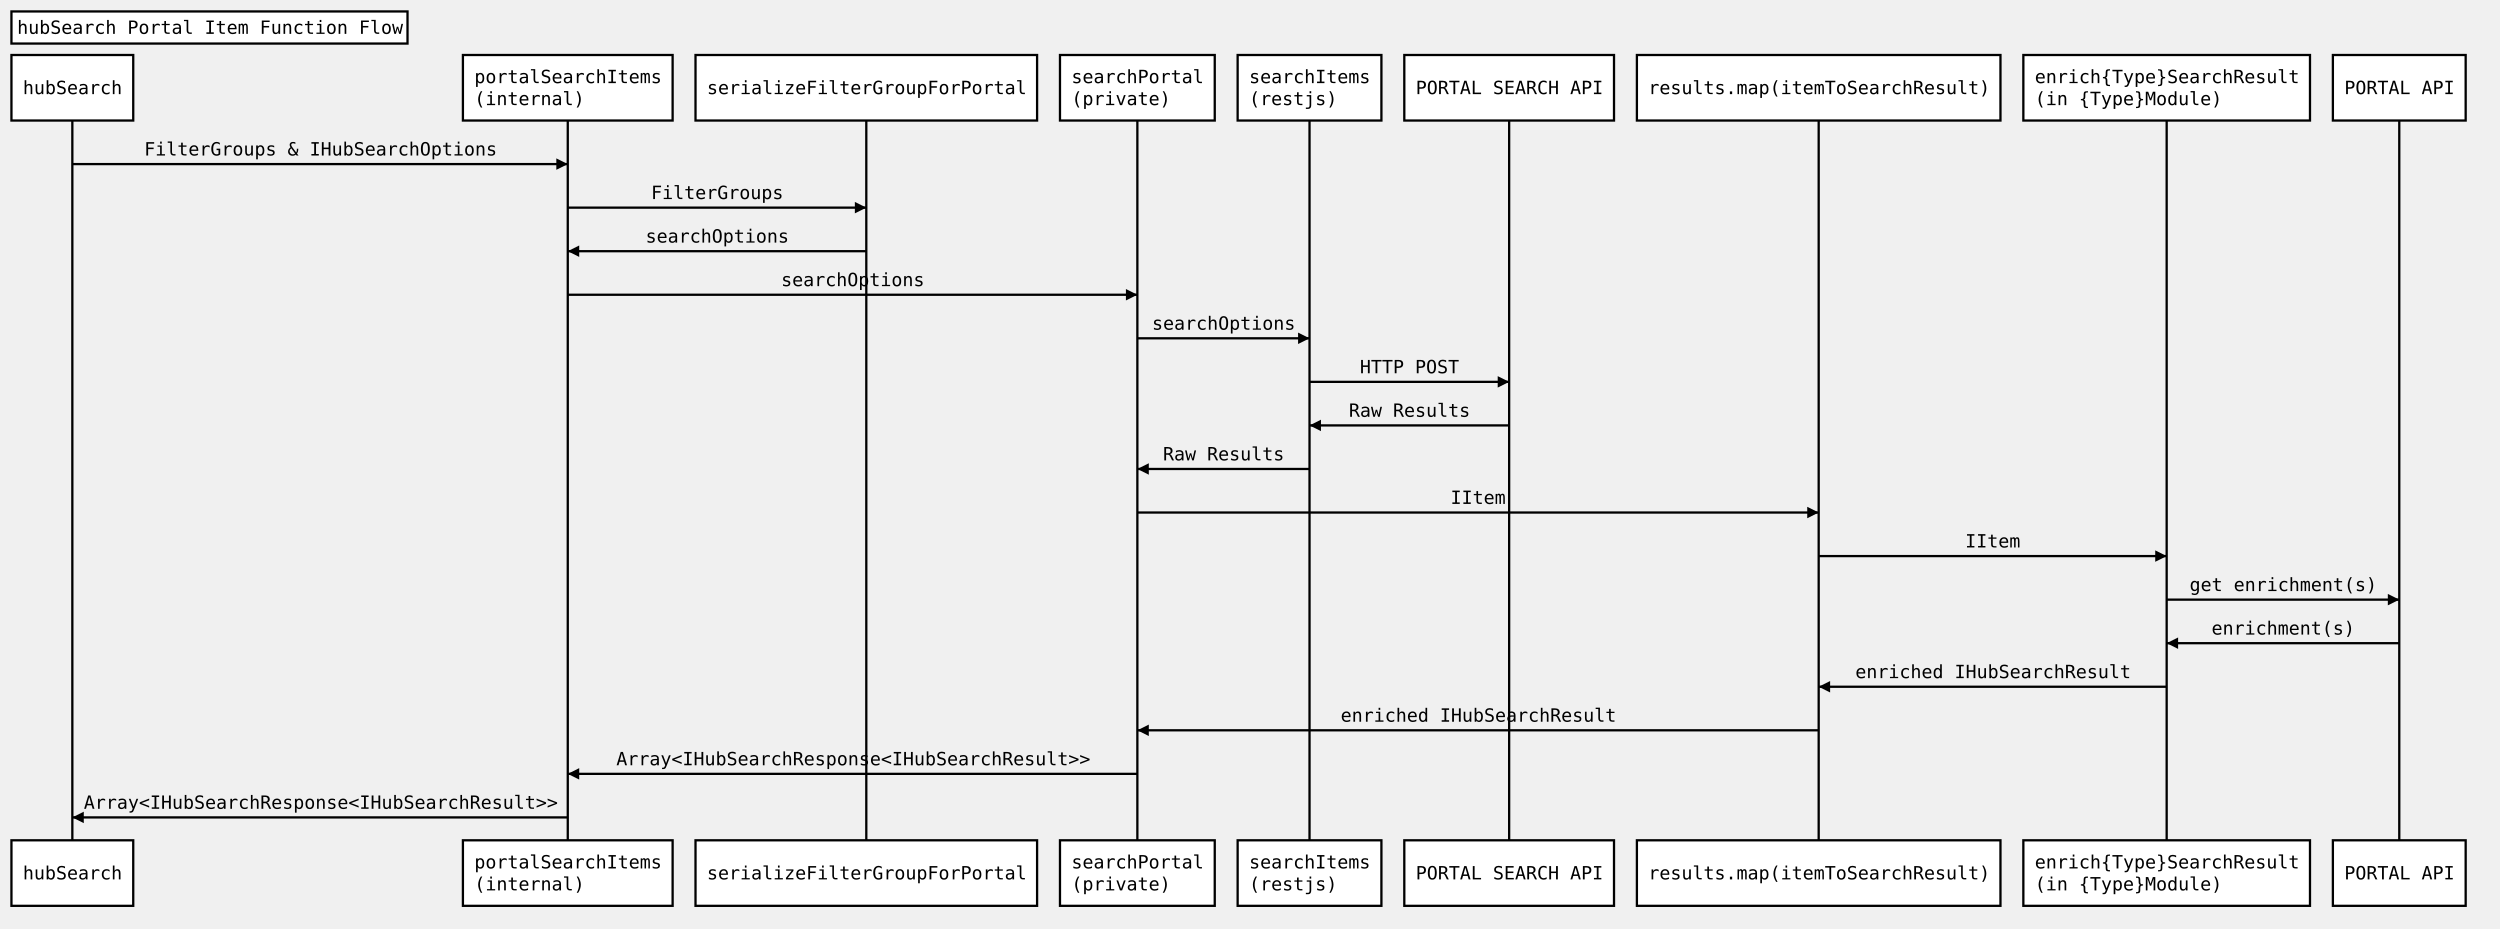
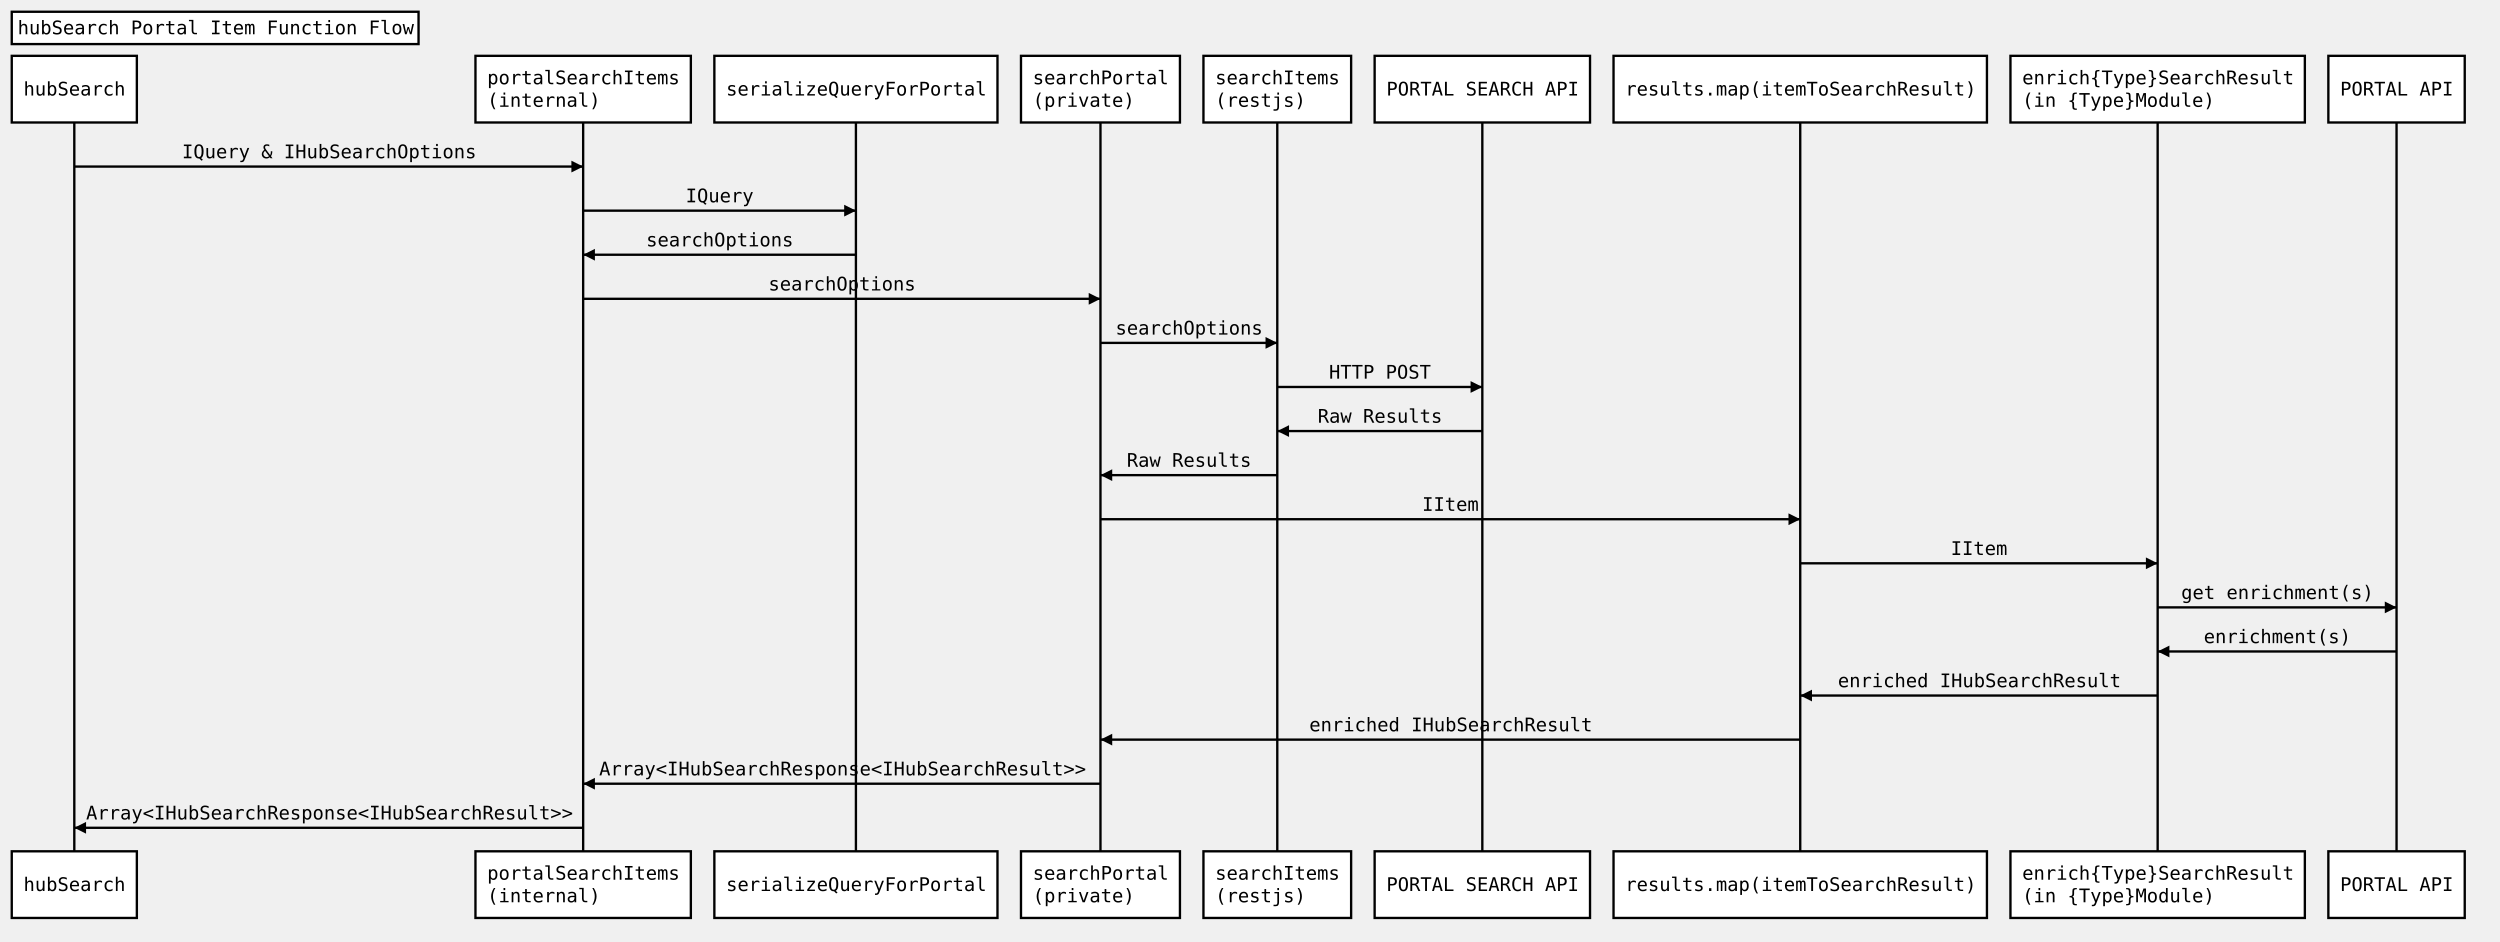
- <svg xmlns="http://www.w3.org/2000/svg" width="2184.333px" height="811.456px" class="sequence simple">
+ <svg xmlns="http://www.w3.org/2000/svg" width="2126.738px" height="800.9px" class="sequence simple">
  <defs>
    <marker viewBox="0 0 5 5" markerWidth="5" markerHeight="5" orient="auto" refX="5" refY="2.5" id="markerArrowBlock">
      <path d="M 0 0 L 5 2.5 L 0 5 z" />
    </marker>
    <marker viewBox="0 0 9.6 16" markerWidth="4" markerHeight="16" orient="auto" refX="9.6" refY="8" id="markerArrowOpen">
      <path d="M 9.6,8 1.92,16 0,13.7 5.76,8 0,2.286 1.92,0 9.6,8 z" />
    </marker>
  </defs>
  <g class="title">
-     <rect x="10" y="10" width="346.057" height="28.056" stroke="#000000" fill="#ffffff" style="stroke-width: 2;" />
-     <text x="15" y="29.583" style="font-size: 16px; font-family: &quot;Andale Mono&quot;, monospace;">
+     <rect x="10" y="10" width="346.055" height="27.5" stroke="#000000" fill="#ffffff" style="stroke-width: 2;" />
+     <text x="15" y="29.167" style="font-size: 16px; font-family: &quot;Andale Mono&quot;, monospace;">
      <tspan x="15">hubSearch Portal Item Function Flow</tspan>
    </text>
  </g>
  <g class="actor">
-     <rect x="10" y="48.056" width="106.415" height="57.256" stroke="#000000" fill="#ffffff" style="stroke-width: 2;" />
-     <text x="20" y="82.239" style="font-size: 16px; font-family: &quot;Andale Mono&quot;, monospace;">
+     <rect x="10" y="47.5" width="106.419" height="56.7" stroke="#000000" fill="#ffffff" style="stroke-width: 2;" />
+     <text x="20" y="81.267" style="font-size: 16px; font-family: &quot;Andale Mono&quot;, monospace;">
      <tspan x="20">hubSearch</tspan>
    </text>
  </g>
  <g class="actor">
-     <rect x="10" y="734.2" width="106.415" height="57.256" stroke="#000000" fill="#ffffff" style="stroke-width: 2;" />
-     <text x="20" y="768.383" style="font-size: 16px; font-family: &quot;Andale Mono&quot;, monospace;">
+     <rect x="10" y="724.2" width="106.419" height="56.7" stroke="#000000" fill="#ffffff" style="stroke-width: 2;" />
+     <text x="20" y="757.967" style="font-size: 16px; font-family: &quot;Andale Mono&quot;, monospace;">
      <tspan x="20">hubSearch</tspan>
    </text>
  </g>
-   <line x1="63.207" x2="63.207" y1="105.311" y2="734.2" stroke="#000000" fill="none" style="stroke-width: 2;" />
-   <g class="actor">
-     <rect x="404.463" y="48.056" width="183.227" height="57.256" stroke="#000000" fill="#ffffff" style="stroke-width: 2;" />
-     <text x="414.463" y="72.639" style="font-size: 16px; font-family: &quot;Andale Mono&quot;, monospace;">
-       <tspan x="414.463">portalSearchItems</tspan>
-       <tspan dy="1.2em" x="414.463">(internal)</tspan>
-     </text>
-   </g>
-   <g class="actor">
-     <rect x="404.463" y="734.2" width="183.227" height="57.256" stroke="#000000" fill="#ffffff" style="stroke-width: 2;" />
-     <text x="414.463" y="758.783" style="font-size: 16px; font-family: &quot;Andale Mono&quot;, monospace;">
-       <tspan x="414.463">portalSearchItems</tspan>
-       <tspan dy="1.2em" x="414.463">(internal)</tspan>
-     </text>
-   </g>
-   <line x1="496.076" x2="496.076" y1="105.311" y2="734.2" stroke="#000000" fill="none" style="stroke-width: 2;" />
-   <g class="actor">
-     <rect x="607.69" y="48.056" width="298.451" height="57.256" stroke="#000000" fill="#ffffff" style="stroke-width: 2;" />
-     <text x="617.69" y="82.239" style="font-size: 16px; font-family: &quot;Andale Mono&quot;, monospace;">
-       <tspan x="617.69">serializeFilterGroupForPortal</tspan>
-     </text>
-   </g>
-   <g class="actor">
-     <rect x="607.69" y="734.2" width="298.451" height="57.256" stroke="#000000" fill="#ffffff" style="stroke-width: 2;" />
-     <text x="617.69" y="768.383" style="font-size: 16px; font-family: &quot;Andale Mono&quot;, monospace;">
-       <tspan x="617.69">serializeFilterGroupForPortal</tspan>
-     </text>
-   </g>
-   <line x1="756.915" x2="756.915" y1="105.311" y2="734.2" stroke="#000000" fill="none" style="stroke-width: 2;" />
-   <g class="actor">
-     <rect x="926.14" y="48.056" width="135.224" height="57.256" stroke="#000000" fill="#ffffff" style="stroke-width: 2;" />
-     <text x="936.14" y="72.639" style="font-size: 16px; font-family: &quot;Andale Mono&quot;, monospace;">
-       <tspan x="936.14">searchPortal</tspan>
-       <tspan dy="1.2em" x="936.14">(private)</tspan>
-     </text>
-   </g>
-   <g class="actor">
-     <rect x="926.14" y="734.2" width="135.224" height="57.256" stroke="#000000" fill="#ffffff" style="stroke-width: 2;" />
-     <text x="936.14" y="758.783" style="font-size: 16px; font-family: &quot;Andale Mono&quot;, monospace;">
-       <tspan x="936.14">searchPortal</tspan>
-       <tspan dy="1.2em" x="936.14">(private)</tspan>
-     </text>
-   </g>
-   <line x1="993.752" x2="993.752" y1="105.311" y2="734.2" stroke="#000000" fill="none" style="stroke-width: 2;" />
-   <g class="actor">
-     <rect x="1081.364" y="48.056" width="125.621" height="57.256" stroke="#000000" fill="#ffffff" style="stroke-width: 2;" />
-     <text x="1091.364" y="72.639" style="font-size: 16px; font-family: &quot;Andale Mono&quot;, monospace;">
-       <tspan x="1091.364">searchItems</tspan>
-       <tspan dy="1.2em" x="1091.364">(restjs)</tspan>
-     </text>
-   </g>
-   <g class="actor">
-     <rect x="1081.364" y="734.2" width="125.621" height="57.256" stroke="#000000" fill="#ffffff" style="stroke-width: 2;" />
-     <text x="1091.364" y="758.783" style="font-size: 16px; font-family: &quot;Andale Mono&quot;, monospace;">
-       <tspan x="1091.364">searchItems</tspan>
-       <tspan dy="1.2em" x="1091.364">(restjs)</tspan>
-     </text>
-   </g>
-   <line x1="1144.174" x2="1144.174" y1="105.311" y2="734.2" stroke="#000000" fill="none" style="stroke-width: 2;" />
-   <g class="actor">
-     <rect x="1226.985" y="48.056" width="183.227" height="57.256" stroke="#000000" fill="#ffffff" style="stroke-width: 2;" />
-     <text x="1236.985" y="82.239" style="font-size: 16px; font-family: &quot;Andale Mono&quot;, monospace;">
-       <tspan x="1236.985">PORTAL SEARCH API</tspan>
-     </text>
-   </g>
-   <g class="actor">
-     <rect x="1226.985" y="734.2" width="183.227" height="57.256" stroke="#000000" fill="#ffffff" style="stroke-width: 2;" />
-     <text x="1236.985" y="768.383" style="font-size: 16px; font-family: &quot;Andale Mono&quot;, monospace;">
-       <tspan x="1236.985">PORTAL SEARCH API</tspan>
-     </text>
-   </g>
-   <line x1="1318.598" x2="1318.598" y1="105.311" y2="734.2" stroke="#000000" fill="none" style="stroke-width: 2;" />
-   <g class="actor">
-     <rect x="1430.212" y="48.056" width="317.656" height="57.256" stroke="#000000" fill="#ffffff" style="stroke-width: 2;" />
-     <text x="1440.212" y="82.239" style="font-size: 16px; font-family: &quot;Andale Mono&quot;, monospace;">
-       <tspan x="1440.212">results.map(itemToSearchResult)</tspan>
-     </text>
-   </g>
-   <g class="actor">
-     <rect x="1430.212" y="734.2" width="317.656" height="57.256" stroke="#000000" fill="#ffffff" style="stroke-width: 2;" />
-     <text x="1440.212" y="768.383" style="font-size: 16px; font-family: &quot;Andale Mono&quot;, monospace;">
-       <tspan x="1440.212">results.map(itemToSearchResult)</tspan>
-     </text>
-   </g>
-   <line x1="1589.04" x2="1589.04" y1="105.311" y2="734.2" stroke="#000000" fill="none" style="stroke-width: 2;" />
-   <g class="actor">
-     <rect x="1767.868" y="48.056" width="250.447" height="57.256" stroke="#000000" fill="#ffffff" style="stroke-width: 2;" />
-     <text x="1777.868" y="72.639" style="font-size: 16px; font-family: &quot;Andale Mono&quot;, monospace;">
-       <tspan x="1777.868">enrich{Type}SearchResult</tspan>
-       <tspan dy="1.2em" x="1777.868">(in {Type}Module)</tspan>
-     </text>
-   </g>
-   <g class="actor">
-     <rect x="1767.868" y="734.2" width="250.447" height="57.256" stroke="#000000" fill="#ffffff" style="stroke-width: 2;" />
-     <text x="1777.868" y="758.783" style="font-size: 16px; font-family: &quot;Andale Mono&quot;, monospace;">
-       <tspan x="1777.868">enrich{Type}SearchResult</tspan>
-       <tspan dy="1.2em" x="1777.868">(in {Type}Module)</tspan>
-     </text>
-   </g>
-   <line x1="1893.091" x2="1893.091" y1="105.311" y2="734.2" stroke="#000000" fill="none" style="stroke-width: 2;" />
-   <g class="actor">
-     <rect x="2038.315" y="48.056" width="116.018" height="57.256" stroke="#000000" fill="#ffffff" style="stroke-width: 2;" />
-     <text x="2048.315" y="82.239" style="font-size: 16px; font-family: &quot;Andale Mono&quot;, monospace;">
-       <tspan x="2048.315">PORTAL API</tspan>
-     </text>
-   </g>
-   <g class="actor">
-     <rect x="2038.315" y="734.2" width="116.018" height="57.256" stroke="#000000" fill="#ffffff" style="stroke-width: 2;" />
-     <text x="2048.315" y="768.383" style="font-size: 16px; font-family: &quot;Andale Mono&quot;, monospace;">
-       <tspan x="2048.315">PORTAL API</tspan>
-     </text>
-   </g>
-   <line x1="2096.324" x2="2096.324" y1="105.311" y2="734.2" stroke="#000000" fill="none" style="stroke-width: 2;" />
-   <g class="signal">
-     <text x="126.012" y="135.867" style="font-size: 16px; font-family: &quot;Andale Mono&quot;, monospace;">
-       <tspan x="126.012">FilterGroups &amp; IHubSearchOptions</tspan>
-     </text>
-     <line x1="63.207" x2="496.076" y1="143.367" y2="143.367" stroke="#000000" fill="none" style="stroke-width: 2; marker-end: url(&quot;#markerArrowBlock&quot;);" />
-   </g>
-   <g class="signal">
-     <text x="568.884" y="173.922" style="font-size: 16px; font-family: &quot;Andale Mono&quot;, monospace;">
-       <tspan x="568.884">FilterGroups</tspan>
-     </text>
-     <line x1="496.076" x2="756.915" y1="181.422" y2="181.422" stroke="#000000" fill="none" style="stroke-width: 2; marker-end: url(&quot;#markerArrowBlock&quot;);" />
-   </g>
-   <g class="signal">
-     <text x="564.083" y="211.978" style="font-size: 16px; font-family: &quot;Andale Mono&quot;, monospace;">
-       <tspan x="564.083">searchOptions</tspan>
-     </text>
-     <line x1="756.915" x2="496.076" y1="219.478" y2="219.478" stroke="#000000" fill="none" style="stroke-width: 2; marker-end: url(&quot;#markerArrowBlock&quot;);" />
-   </g>
-   <g class="signal">
-     <text x="682.501" y="250.033" style="font-size: 16px; font-family: &quot;Andale Mono&quot;, monospace;">
-       <tspan x="682.501">searchOptions</tspan>
-     </text>
-     <line x1="496.076" x2="993.752" y1="257.533" y2="257.533" stroke="#000000" fill="none" style="stroke-width: 2; marker-end: url(&quot;#markerArrowBlock&quot;);" />
-   </g>
-   <g class="signal">
-     <text x="1006.55" y="288.089" style="font-size: 16px; font-family: &quot;Andale Mono&quot;, monospace;">
-       <tspan x="1006.55">searchOptions</tspan>
-     </text>
-     <line x1="993.752" x2="1144.174" y1="295.589" y2="295.589" stroke="#000000" fill="none" style="stroke-width: 2; marker-end: url(&quot;#markerArrowBlock&quot;);" />
-   </g>
-   <g class="signal">
-     <text x="1188.179" y="326.144" style="font-size: 16px; font-family: &quot;Andale Mono&quot;, monospace;">
-       <tspan x="1188.179">HTTP POST</tspan>
-     </text>
-     <line x1="1144.174" x2="1318.598" y1="333.644" y2="333.644" stroke="#000000" fill="none" style="stroke-width: 2; marker-end: url(&quot;#markerArrowBlock&quot;);" />
-   </g>
-   <g class="signal">
-     <text x="1178.576" y="364.2" style="font-size: 16px; font-family: &quot;Andale Mono&quot;, monospace;">
-       <tspan x="1178.576">Raw Results</tspan>
-     </text>
-     <line x1="1318.598" x2="1144.174" y1="371.7" y2="371.7" stroke="#000000" fill="none" style="stroke-width: 2; marker-end: url(&quot;#markerArrowBlock&quot;);" />
-   </g>
-   <g class="signal">
-     <text x="1016.153" y="402.256" style="font-size: 16px; font-family: &quot;Andale Mono&quot;, monospace;">
-       <tspan x="1016.153">Raw Results</tspan>
-     </text>
-     <line x1="1144.174" x2="993.752" y1="409.756" y2="409.756" stroke="#000000" fill="none" style="stroke-width: 2; marker-end: url(&quot;#markerArrowBlock&quot;);" />
-   </g>
-   <g class="signal">
-     <text x="1267.389" y="440.311" style="font-size: 16px; font-family: &quot;Andale Mono&quot;, monospace;">
-       <tspan x="1267.389">IItem</tspan>
-     </text>
-     <line x1="993.752" x2="1589.04" y1="447.811" y2="447.811" stroke="#000000" fill="none" style="stroke-width: 2; marker-end: url(&quot;#markerArrowBlock&quot;);" />
-   </g>
-   <g class="signal">
-     <text x="1717.058" y="478.367" style="font-size: 16px; font-family: &quot;Andale Mono&quot;, monospace;">
-       <tspan x="1717.058">IItem</tspan>
-     </text>
-     <line x1="1589.04" x2="1893.091" y1="485.867" y2="485.867" stroke="#000000" fill="none" style="stroke-width: 2; marker-end: url(&quot;#markerArrowBlock&quot;);" />
-   </g>
-   <g class="signal">
-     <text x="1913.094" y="516.422" style="font-size: 16px; font-family: &quot;Andale Mono&quot;, monospace;">
-       <tspan x="1913.094">get enrichment(s)</tspan>
-     </text>
-     <line x1="1893.091" x2="2096.324" y1="523.922" y2="523.922" stroke="#000000" fill="none" style="stroke-width: 2; marker-end: url(&quot;#markerArrowBlock&quot;);" />
-   </g>
-   <g class="signal">
-     <text x="1932.294" y="554.478" style="font-size: 16px; font-family: &quot;Andale Mono&quot;, monospace;">
-       <tspan x="1932.294">enrichment(s)</tspan>
-     </text>
-     <line x1="2096.324" x2="1893.091" y1="561.978" y2="561.978" stroke="#000000" fill="none" style="stroke-width: 2; marker-end: url(&quot;#markerArrowBlock&quot;);" />
-   </g>
-   <g class="signal">
-     <text x="1621.046" y="592.533" style="font-size: 16px; font-family: &quot;Andale Mono&quot;, monospace;">
-       <tspan x="1621.046">enriched IHubSearchResult</tspan>
-     </text>
-     <line x1="1893.091" x2="1589.04" y1="600.033" y2="600.033" stroke="#000000" fill="none" style="stroke-width: 2; marker-end: url(&quot;#markerArrowBlock&quot;);" />
-   </g>
-   <g class="signal">
-     <text x="1171.376" y="630.589" style="font-size: 16px; font-family: &quot;Andale Mono&quot;, monospace;">
-       <tspan x="1171.376">enriched IHubSearchResult</tspan>
-     </text>
-     <line x1="1589.04" x2="993.752" y1="638.089" y2="638.089" stroke="#000000" fill="none" style="stroke-width: 2; marker-end: url(&quot;#markerArrowBlock&quot;);" />
-   </g>
-   <g class="signal">
-     <text x="538.48" y="668.644" style="font-size: 16px; font-family: &quot;Andale Mono&quot;, monospace;">
-       <tspan x="538.48">Array&lt;IHubSearchResponse&lt;IHubSearchResult&gt;&gt;</tspan>
-     </text>
-     <line x1="993.752" x2="496.076" y1="676.144" y2="676.144" stroke="#000000" fill="none" style="stroke-width: 2; marker-end: url(&quot;#markerArrowBlock&quot;);" />
-   </g>
-   <g class="signal">
-     <text x="73.207" y="706.7" style="font-size: 16px; font-family: &quot;Andale Mono&quot;, monospace;">
-       <tspan x="73.207">Array&lt;IHubSearchResponse&lt;IHubSearchResult&gt;&gt;</tspan>
-     </text>
-     <line x1="496.076" x2="63.207" y1="714.2" y2="714.2" stroke="#000000" fill="none" style="stroke-width: 2; marker-end: url(&quot;#markerArrowBlock&quot;);" />
+   <line x1="63.21" x2="63.21" y1="104.2" y2="724.2" stroke="#000000" fill="none" style="stroke-width: 2;" />
+   <g class="actor">
+     <rect x="404.473" y="47.5" width="183.229" height="56.7" stroke="#000000" fill="#ffffff" style="stroke-width: 2;" />
+     <text x="414.473" y="71.667" style="font-size: 16px; font-family: &quot;Andale Mono&quot;, monospace;">
+       <tspan x="414.473">portalSearchItems</tspan>
+       <tspan dy="1.2em" x="414.473">(internal)</tspan>
+     </text>
+   </g>
+   <g class="actor">
+     <rect x="404.473" y="724.2" width="183.229" height="56.7" stroke="#000000" fill="#ffffff" style="stroke-width: 2;" />
+     <text x="414.473" y="748.367" style="font-size: 16px; font-family: &quot;Andale Mono&quot;, monospace;">
+       <tspan x="414.473">portalSearchItems</tspan>
+       <tspan dy="1.2em" x="414.473">(internal)</tspan>
+     </text>
+   </g>
+   <line x1="496.087" x2="496.087" y1="104.2" y2="724.2" stroke="#000000" fill="none" style="stroke-width: 2;" />
+   <g class="actor">
+     <rect x="607.702" y="47.5" width="240.846" height="56.7" stroke="#000000" fill="#ffffff" style="stroke-width: 2;" />
+     <text x="617.702" y="81.267" style="font-size: 16px; font-family: &quot;Andale Mono&quot;, monospace;">
+       <tspan x="617.702">serializeQueryForPortal</tspan>
+     </text>
+   </g>
+   <g class="actor">
+     <rect x="607.702" y="724.2" width="240.846" height="56.7" stroke="#000000" fill="#ffffff" style="stroke-width: 2;" />
+     <text x="617.702" y="757.967" style="font-size: 16px; font-family: &quot;Andale Mono&quot;, monospace;">
+       <tspan x="617.702">serializeQueryForPortal</tspan>
+     </text>
+   </g>
+   <line x1="728.125" x2="728.125" y1="104.2" y2="724.2" stroke="#000000" fill="none" style="stroke-width: 2;" />
+   <g class="actor">
+     <rect x="868.548" y="47.5" width="135.221" height="56.7" stroke="#000000" fill="#ffffff" style="stroke-width: 2;" />
+     <text x="878.548" y="71.667" style="font-size: 16px; font-family: &quot;Andale Mono&quot;, monospace;">
+       <tspan x="878.548">searchPortal</tspan>
+       <tspan dy="1.2em" x="878.548">(private)</tspan>
+     </text>
+   </g>
+   <g class="actor">
+     <rect x="868.548" y="724.2" width="135.221" height="56.7" stroke="#000000" fill="#ffffff" style="stroke-width: 2;" />
+     <text x="878.548" y="748.367" style="font-size: 16px; font-family: &quot;Andale Mono&quot;, monospace;">
+       <tspan x="878.548">searchPortal</tspan>
+       <tspan dy="1.2em" x="878.548">(private)</tspan>
+     </text>
+   </g>
+   <line x1="936.159" x2="936.159" y1="104.2" y2="724.2" stroke="#000000" fill="none" style="stroke-width: 2;" />
+   <g class="actor">
+     <rect x="1023.77" y="47.5" width="125.625" height="56.7" stroke="#000000" fill="#ffffff" style="stroke-width: 2;" />
+     <text x="1033.77" y="71.667" style="font-size: 16px; font-family: &quot;Andale Mono&quot;, monospace;">
+       <tspan x="1033.77">searchItems</tspan>
+       <tspan dy="1.2em" x="1033.77">(restjs)</tspan>
+     </text>
+   </g>
+   <g class="actor">
+     <rect x="1023.77" y="724.2" width="125.625" height="56.7" stroke="#000000" fill="#ffffff" style="stroke-width: 2;" />
+     <text x="1033.77" y="748.367" style="font-size: 16px; font-family: &quot;Andale Mono&quot;, monospace;">
+       <tspan x="1033.77">searchItems</tspan>
+       <tspan dy="1.2em" x="1033.77">(restjs)</tspan>
+     </text>
+   </g>
+   <line x1="1086.582" x2="1086.582" y1="104.2" y2="724.2" stroke="#000000" fill="none" style="stroke-width: 2;" />
+   <g class="actor">
+     <rect x="1169.395" y="47.5" width="183.229" height="56.7" stroke="#000000" fill="#ffffff" style="stroke-width: 2;" />
+     <text x="1179.395" y="81.267" style="font-size: 16px; font-family: &quot;Andale Mono&quot;, monospace;">
+       <tspan x="1179.395">PORTAL SEARCH API</tspan>
+     </text>
+   </g>
+   <g class="actor">
+     <rect x="1169.395" y="724.2" width="183.229" height="56.7" stroke="#000000" fill="#ffffff" style="stroke-width: 2;" />
+     <text x="1179.395" y="757.967" style="font-size: 16px; font-family: &quot;Andale Mono&quot;, monospace;">
+       <tspan x="1179.395">PORTAL SEARCH API</tspan>
+     </text>
+   </g>
+   <line x1="1261.009" x2="1261.009" y1="104.2" y2="724.2" stroke="#000000" fill="none" style="stroke-width: 2;" />
+   <g class="actor">
+     <rect x="1372.624" y="47.5" width="317.656" height="56.7" stroke="#000000" fill="#ffffff" style="stroke-width: 2;" />
+     <text x="1382.624" y="81.267" style="font-size: 16px; font-family: &quot;Andale Mono&quot;, monospace;">
+       <tspan x="1382.624">results.map(itemToSearchResult)</tspan>
+     </text>
+   </g>
+   <g class="actor">
+     <rect x="1372.624" y="724.2" width="317.656" height="56.7" stroke="#000000" fill="#ffffff" style="stroke-width: 2;" />
+     <text x="1382.624" y="757.967" style="font-size: 16px; font-family: &quot;Andale Mono&quot;, monospace;">
+       <tspan x="1382.624">results.map(itemToSearchResult)</tspan>
+     </text>
+   </g>
+   <line x1="1531.452" x2="1531.452" y1="104.2" y2="724.2" stroke="#000000" fill="none" style="stroke-width: 2;" />
+   <g class="actor">
+     <rect x="1710.28" y="47.5" width="250.443" height="56.7" stroke="#000000" fill="#ffffff" style="stroke-width: 2;" />
+     <text x="1720.28" y="71.667" style="font-size: 16px; font-family: &quot;Andale Mono&quot;, monospace;">
+       <tspan x="1720.28">enrich{Type}SearchResult</tspan>
+       <tspan dy="1.2em" x="1720.28">(in {Type}Module)</tspan>
+     </text>
+   </g>
+   <g class="actor">
+     <rect x="1710.28" y="724.2" width="250.443" height="56.7" stroke="#000000" fill="#ffffff" style="stroke-width: 2;" />
+     <text x="1720.28" y="748.367" style="font-size: 16px; font-family: &quot;Andale Mono&quot;, monospace;">
+       <tspan x="1720.28">enrich{Type}SearchResult</tspan>
+       <tspan dy="1.2em" x="1720.28">(in {Type}Module)</tspan>
+     </text>
+   </g>
+   <line x1="1835.501" x2="1835.501" y1="104.2" y2="724.2" stroke="#000000" fill="none" style="stroke-width: 2;" />
+   <g class="actor">
+     <rect x="1980.723" y="47.5" width="116.016" height="56.7" stroke="#000000" fill="#ffffff" style="stroke-width: 2;" />
+     <text x="1990.723" y="81.267" style="font-size: 16px; font-family: &quot;Andale Mono&quot;, monospace;">
+       <tspan x="1990.723">PORTAL API</tspan>
+     </text>
+   </g>
+   <g class="actor">
+     <rect x="1980.723" y="724.2" width="116.016" height="56.7" stroke="#000000" fill="#ffffff" style="stroke-width: 2;" />
+     <text x="1990.723" y="757.967" style="font-size: 16px; font-family: &quot;Andale Mono&quot;, monospace;">
+       <tspan x="1990.723">PORTAL API</tspan>
+     </text>
+   </g>
+   <line x1="2038.73" x2="2038.73" y1="104.2" y2="724.2" stroke="#000000" fill="none" style="stroke-width: 2;" />
+   <g class="signal">
+     <text x="154.824" y="134.617" style="font-size: 16px; font-family: &quot;Andale Mono&quot;, monospace;">
+       <tspan x="154.824">IQuery &amp; IHubSearchOptions</tspan>
+     </text>
+     <line x1="63.21" x2="496.087" y1="141.7" y2="141.7" stroke="#000000" fill="none" style="stroke-width: 2; marker-end: url(&quot;#markerArrowBlock&quot;);" />
+   </g>
+   <g class="signal">
+     <text x="583.298" y="172.117" style="font-size: 16px; font-family: &quot;Andale Mono&quot;, monospace;">
+       <tspan x="583.298">IQuery</tspan>
+     </text>
+     <line x1="496.087" x2="728.125" y1="179.2" y2="179.2" stroke="#000000" fill="none" style="stroke-width: 2; marker-end: url(&quot;#markerArrowBlock&quot;);" />
+   </g>
+   <g class="signal">
+     <text x="549.691" y="209.617" style="font-size: 16px; font-family: &quot;Andale Mono&quot;, monospace;">
+       <tspan x="549.691">searchOptions</tspan>
+     </text>
+     <line x1="728.125" x2="496.087" y1="216.7" y2="216.7" stroke="#000000" fill="none" style="stroke-width: 2; marker-end: url(&quot;#markerArrowBlock&quot;);" />
+   </g>
+   <g class="signal">
+     <text x="653.708" y="247.117" style="font-size: 16px; font-family: &quot;Andale Mono&quot;, monospace;">
+       <tspan x="653.708">searchOptions</tspan>
+     </text>
+     <line x1="496.087" x2="936.159" y1="254.2" y2="254.2" stroke="#000000" fill="none" style="stroke-width: 2; marker-end: url(&quot;#markerArrowBlock&quot;);" />
+   </g>
+   <g class="signal">
+     <text x="948.955" y="284.617" style="font-size: 16px; font-family: &quot;Andale Mono&quot;, monospace;">
+       <tspan x="948.955">searchOptions</tspan>
+     </text>
+     <line x1="936.159" x2="1086.582" y1="291.7" y2="291.7" stroke="#000000" fill="none" style="stroke-width: 2; marker-end: url(&quot;#markerArrowBlock&quot;);" />
+   </g>
+   <g class="signal">
+     <text x="1130.586" y="322.117" style="font-size: 16px; font-family: &quot;Andale Mono&quot;, monospace;">
+       <tspan x="1130.586">HTTP POST</tspan>
+     </text>
+     <line x1="1086.582" x2="1261.009" y1="329.2" y2="329.2" stroke="#000000" fill="none" style="stroke-width: 2; marker-end: url(&quot;#markerArrowBlock&quot;);" />
+   </g>
+   <g class="signal">
+     <text x="1120.983" y="359.617" style="font-size: 16px; font-family: &quot;Andale Mono&quot;, monospace;">
+       <tspan x="1120.983">Raw Results</tspan>
+     </text>
+     <line x1="1261.009" x2="1086.582" y1="366.7" y2="366.7" stroke="#000000" fill="none" style="stroke-width: 2; marker-end: url(&quot;#markerArrowBlock&quot;);" />
+   </g>
+   <g class="signal">
+     <text x="958.558" y="397.117" style="font-size: 16px; font-family: &quot;Andale Mono&quot;, monospace;">
+       <tspan x="958.558">Raw Results</tspan>
+     </text>
+     <line x1="1086.582" x2="936.159" y1="404.2" y2="404.2" stroke="#000000" fill="none" style="stroke-width: 2; marker-end: url(&quot;#markerArrowBlock&quot;);" />
+   </g>
+   <g class="signal">
+     <text x="1209.801" y="434.617" style="font-size: 16px; font-family: &quot;Andale Mono&quot;, monospace;">
+       <tspan x="1209.801">IItem</tspan>
+     </text>
+     <line x1="936.159" x2="1531.452" y1="441.7" y2="441.7" stroke="#000000" fill="none" style="stroke-width: 2; marker-end: url(&quot;#markerArrowBlock&quot;);" />
+   </g>
+   <g class="signal">
+     <text x="1659.473" y="472.117" style="font-size: 16px; font-family: &quot;Andale Mono&quot;, monospace;">
+       <tspan x="1659.473">IItem</tspan>
+     </text>
+     <line x1="1531.452" x2="1835.501" y1="479.2" y2="479.2" stroke="#000000" fill="none" style="stroke-width: 2; marker-end: url(&quot;#markerArrowBlock&quot;);" />
+   </g>
+   <g class="signal">
+     <text x="1855.501" y="509.617" style="font-size: 16px; font-family: &quot;Andale Mono&quot;, monospace;">
+       <tspan x="1855.501">get enrichment(s)</tspan>
+     </text>
+     <line x1="1835.501" x2="2038.73" y1="516.7" y2="516.7" stroke="#000000" fill="none" style="stroke-width: 2; marker-end: url(&quot;#markerArrowBlock&quot;);" />
+   </g>
+   <g class="signal">
+     <text x="1874.7" y="547.117" style="font-size: 16px; font-family: &quot;Andale Mono&quot;, monospace;">
+       <tspan x="1874.7">enrichment(s)</tspan>
+     </text>
+     <line x1="2038.73" x2="1835.501" y1="554.2" y2="554.2" stroke="#000000" fill="none" style="stroke-width: 2; marker-end: url(&quot;#markerArrowBlock&quot;);" />
+   </g>
+   <g class="signal">
+     <text x="1563.457" y="584.617" style="font-size: 16px; font-family: &quot;Andale Mono&quot;, monospace;">
+       <tspan x="1563.457">enriched IHubSearchResult</tspan>
+     </text>
+     <line x1="1835.501" x2="1531.452" y1="591.7" y2="591.7" stroke="#000000" fill="none" style="stroke-width: 2; marker-end: url(&quot;#markerArrowBlock&quot;);" />
+   </g>
+   <g class="signal">
+     <text x="1113.786" y="622.117" style="font-size: 16px; font-family: &quot;Andale Mono&quot;, monospace;">
+       <tspan x="1113.786">enriched IHubSearchResult</tspan>
+     </text>
+     <line x1="1531.452" x2="936.159" y1="629.2" y2="629.2" stroke="#000000" fill="none" style="stroke-width: 2; marker-end: url(&quot;#markerArrowBlock&quot;);" />
+   </g>
+   <g class="signal">
+     <text x="509.684" y="659.617" style="font-size: 16px; font-family: &quot;Andale Mono&quot;, monospace;">
+       <tspan x="509.684">Array&lt;IHubSearchResponse&lt;IHubSearchResult&gt;&gt;</tspan>
+     </text>
+     <line x1="936.159" x2="496.087" y1="666.7" y2="666.7" stroke="#000000" fill="none" style="stroke-width: 2; marker-end: url(&quot;#markerArrowBlock&quot;);" />
+   </g>
+   <g class="signal">
+     <text x="73.21" y="697.117" style="font-size: 16px; font-family: &quot;Andale Mono&quot;, monospace;">
+       <tspan x="73.21">Array&lt;IHubSearchResponse&lt;IHubSearchResult&gt;&gt;</tspan>
+     </text>
+     <line x1="496.087" x2="63.21" y1="704.2" y2="704.2" stroke="#000000" fill="none" style="stroke-width: 2; marker-end: url(&quot;#markerArrowBlock&quot;);" />
  </g>
</svg>
